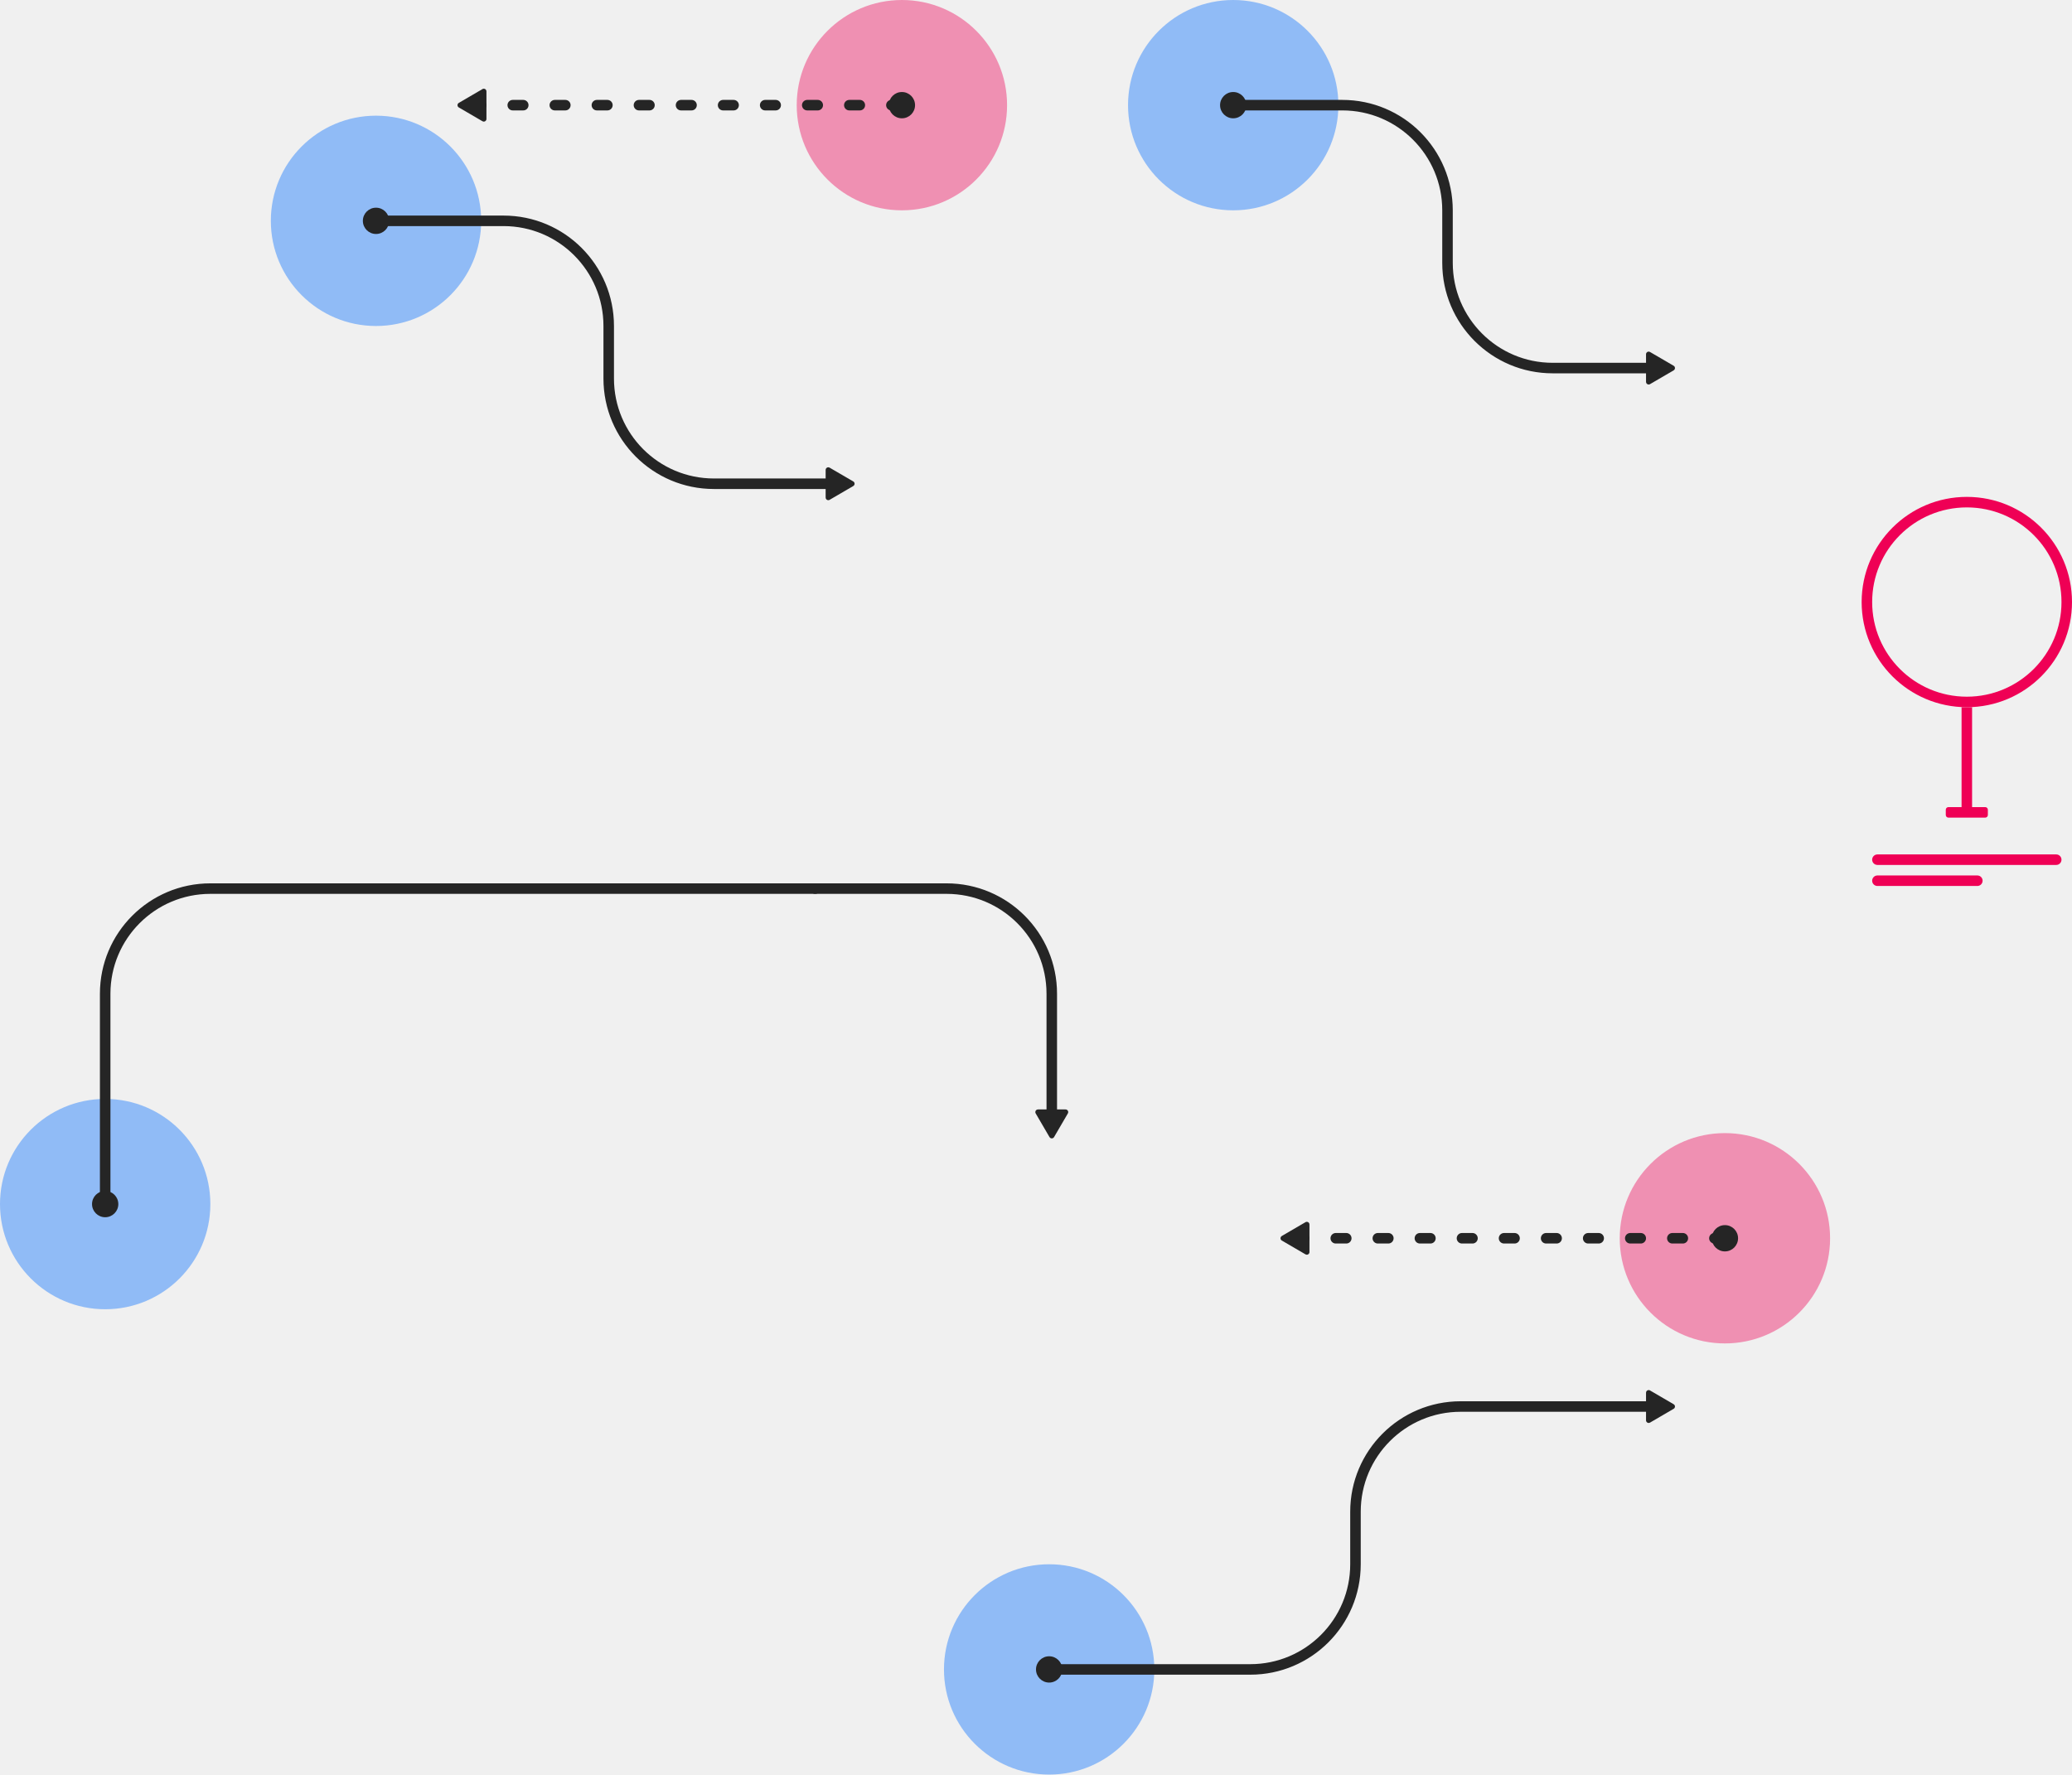
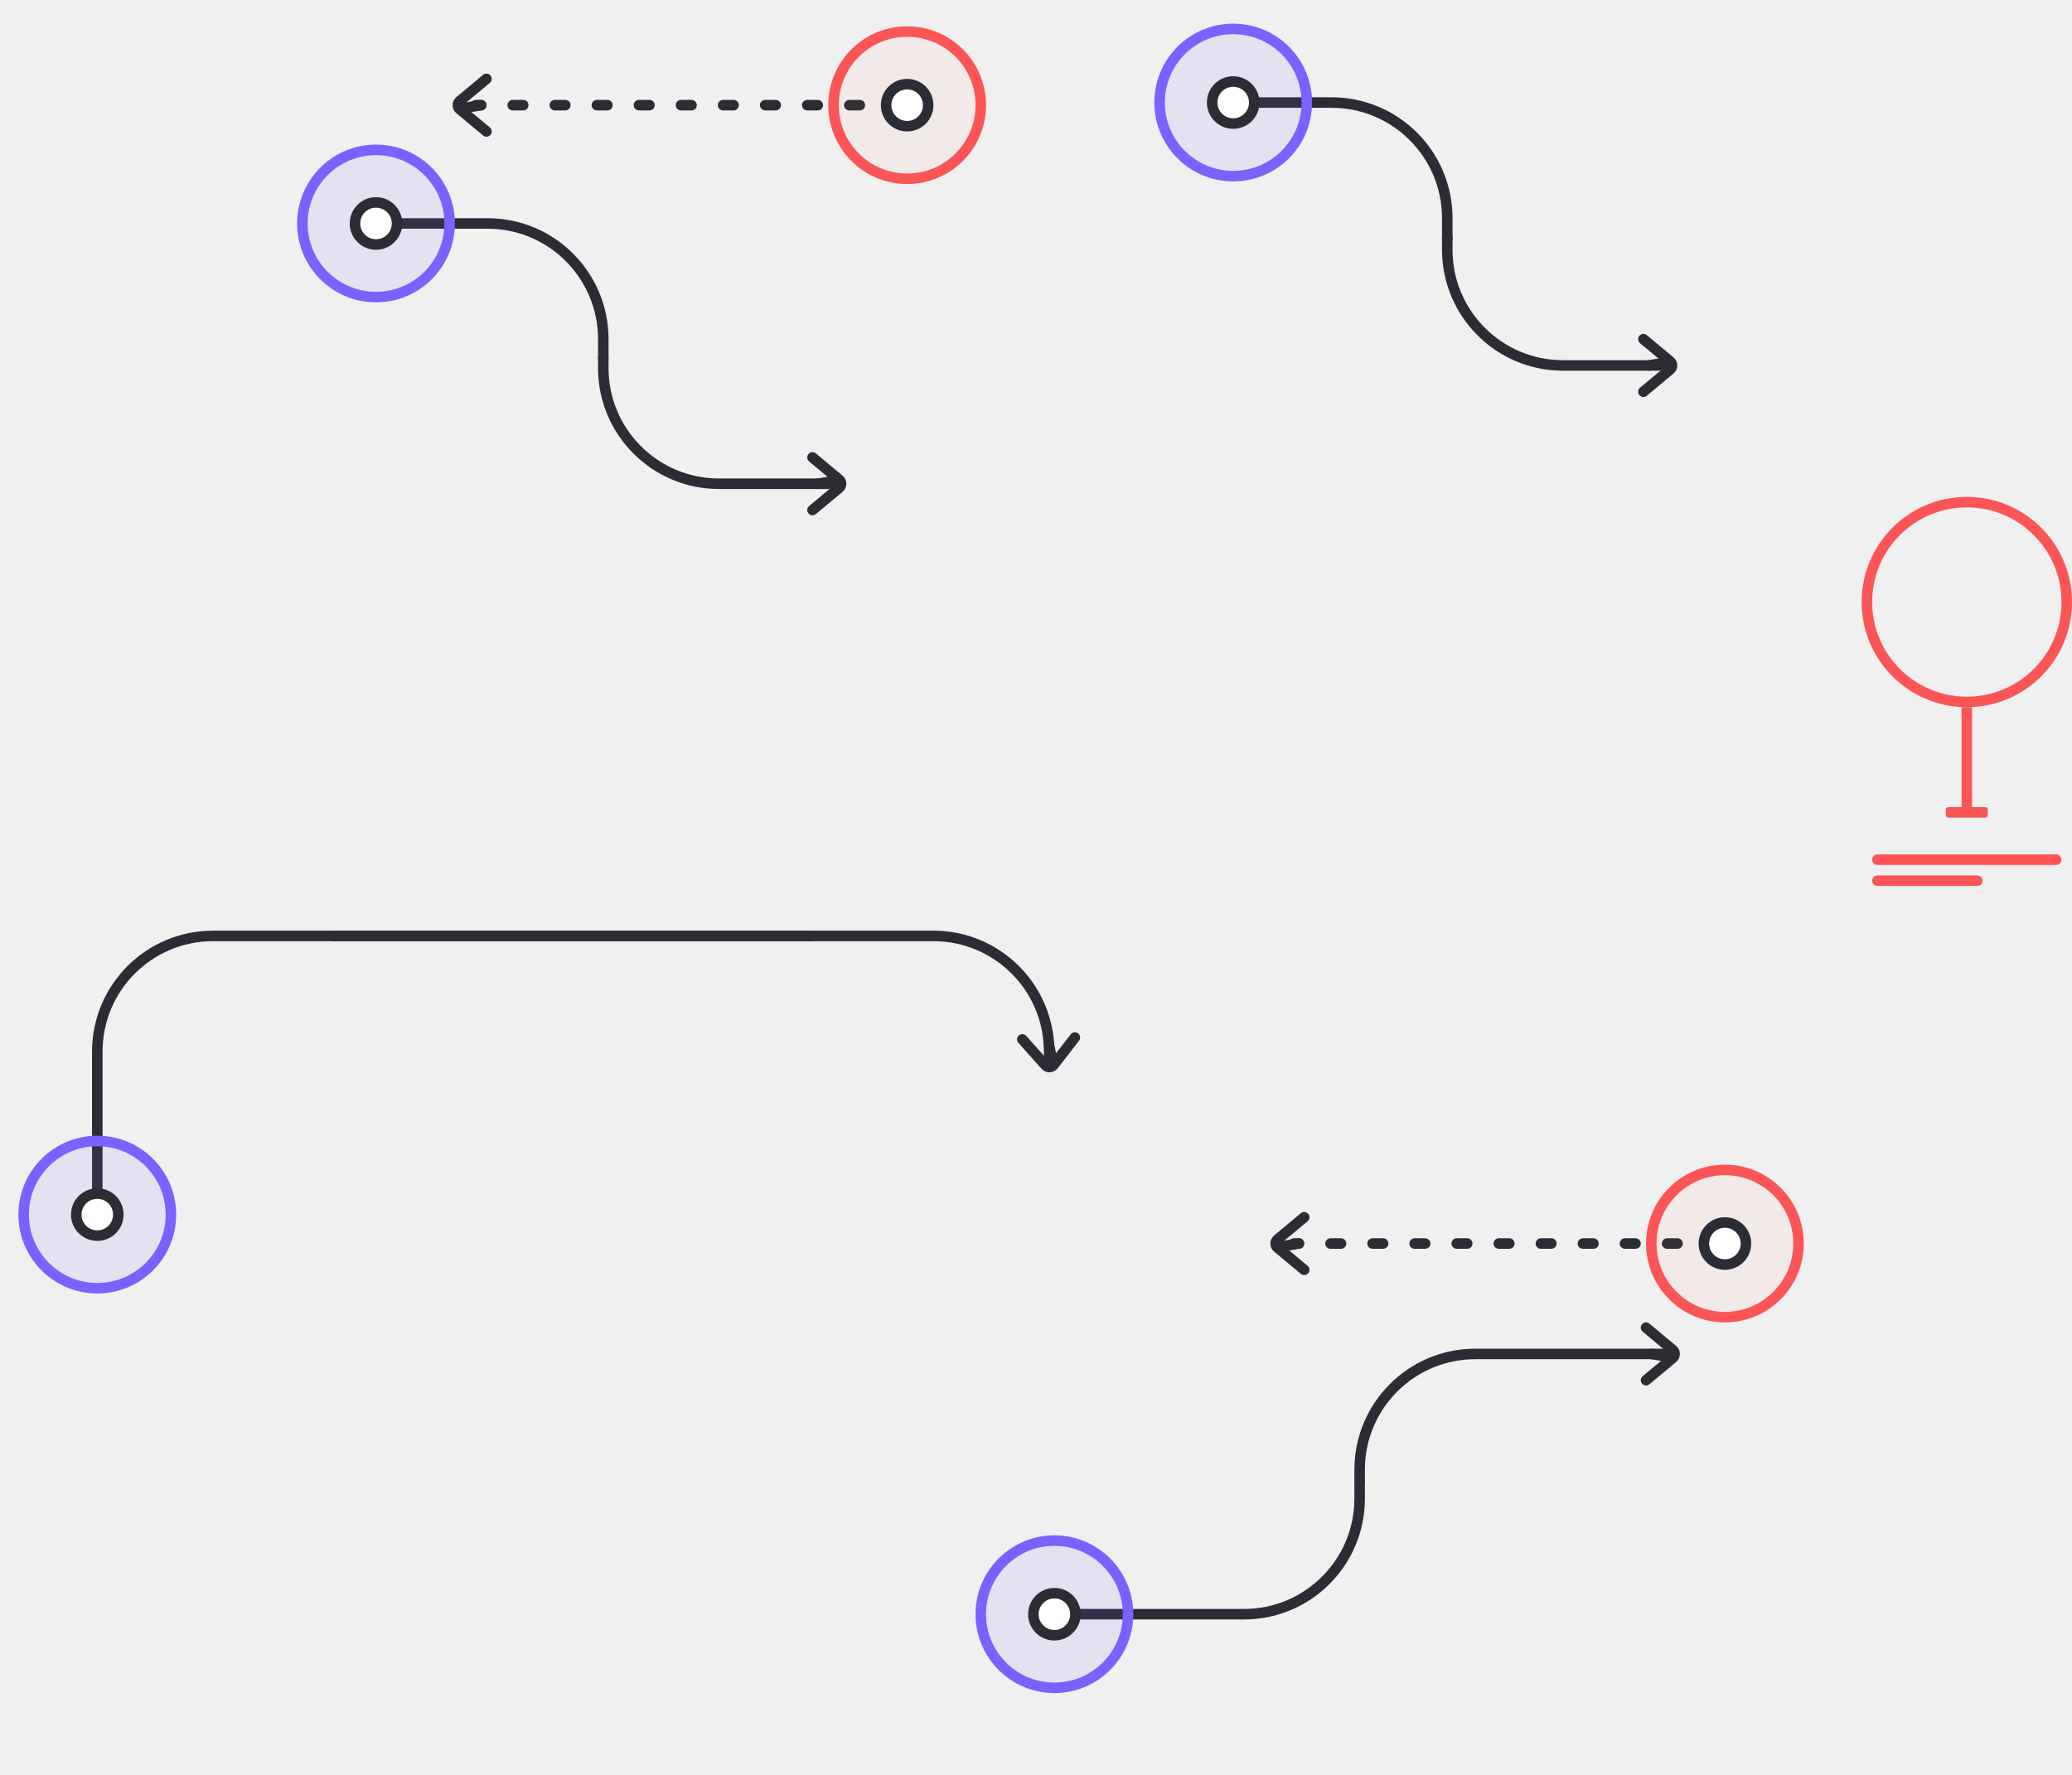
- <svg xmlns="http://www.w3.org/2000/svg" width="788px" height="675px" viewBox="0 0 788 675" version="1.1">
-   <defs />
-   <g id="Page-1" stroke="none" stroke-width="1" fill="none" fill-rule="evenodd">
-     <g id="flow-devices-large" transform="translate(3, -30)">
-       <g id="flow-devices-flows-large" transform="translate(37, 0)">
-         <g id="Tap-/-Up-/-Curve-/-Right-/-Hook" transform="translate(0, 368)">
-           <g id="Assets-/-Tap-/-Default" transform="translate(-40, 80)" fill-rule="evenodd" fill="#006DFF" fill-opacity="0.4">
-             <circle id="Oval" cx="40" cy="40" r="40" />
-           </g>
-           <g id="Flow-/-Up-/-Curve-/-Right-/-Hook">
-             <path d="M2.13162821e-14,120 L2.13162821e-14,40 L2.13162821e-14,40 C1.86108671e-14,17.909 17.909,-1.01527322e-14 40,-1.42108547e-14 L270,0" id="Path" stroke="#252525" stroke-width="4" stroke-linecap="round" />
-             <path d="M270,1.12585494e-14 L320,5.00379973e-15 L320,7.10542736e-14 C342.091,6.69961511e-14 360,17.909 360,40 L360,90" id="hook" stroke="#252525" stroke-width="4" stroke-linecap="round" transform="translate(315, 45) rotate(-360) translate(-315, -45) " />
-             <g id="Assets-/-Cap-/-Arrow-/-Default" transform="translate(360, 90) scale(1, -1) rotate(-90) translate(-360, -90) translate(350, 80)" fill-rule="evenodd" fill="#252525">
-               <path d="M4,15.259 L4,4.741 L4,4.741 C4,4.189 4.448,3.741 5,3.741 C5.177,3.741 5.351,3.788 5.504,3.877 L14.519,9.136 L14.519,9.136 C14.996,9.415 15.157,10.027 14.879,10.504 C14.792,10.653 14.668,10.777 14.519,10.864 L5.504,16.123 L5.504,16.123 C5.027,16.401 4.415,16.24 4.136,15.763 C4.047,15.61 4,15.436 4,15.259 Z" id="shape" />
-             </g>
-             <g id="Assets-/-Cap-/-Circle-/-Default" transform="translate(0, 120) rotate(-90) translate(-0, -120) translate(-10, 110)" fill-rule="evenodd" fill="#252525">
-               <circle id="map/path-end-circle" cx="10" cy="10" r="5" />
-             </g>
-           </g>
-         </g>
-         <g id="Tap-/-Left-/-Arrow-ALT" transform="translate(452, 411)">
-           <g id="Assets-/-Tap-/-ALT" transform="translate(124, 50)" fill-rule="evenodd" fill="#EF0055" fill-opacity="0.4">
-             <circle id="Oval" cx="40" cy="40" r="40" />
-           </g>
-           <g id="Flow-/-Left-/-Arrow-ALT">
-             <path class="fk-path-alt" d="M0,90 L164,90" id="path" stroke="#252525" stroke-width="4" stroke-linecap="round" stroke-linejoin="round" stroke-dasharray="4,12" />
-             <g id="Assets-/-Cap-/-Arrow-/-ALT" transform="translate(0, 90) scale(-1, 1) translate(-0, -90) translate(-10, 80)" fill-rule="evenodd" fill="#252525">
-               <path d="M4,15.259 L4,4.741 L4,4.741 C4,4.189 4.448,3.741 5,3.741 C5.177,3.741 5.351,3.788 5.504,3.877 L14.519,9.136 L14.519,9.136 C14.996,9.415 15.157,10.027 14.879,10.504 C14.792,10.653 14.668,10.777 14.519,10.864 L5.504,16.123 L5.504,16.123 C5.027,16.401 4.415,16.24 4.136,15.763 C4.047,15.61 4,15.436 4,15.259 Z" id="shape" />
-             </g>
-             <g id="Assets-/-Cap-/-Circle-/-ALT" transform="translate(154, 80)" fill-rule="evenodd" fill="#252525">
-               <circle id="map/path-end-circle" cx="10" cy="10" r="5" />
-             </g>
-           </g>
-         </g>
-         <g id="flow4-annotate" transform="translate(658, 259)">
-           <g id="Annotate-/-Down-/-Circle">
-             <path d="M50,80 L50,40 L50,80 Z" id="path" stroke="#EF0055" stroke-width="4" />
-             <g id="Assets-/-Cap-/-Line-/-Vertical" transform="translate(50, 80) rotate(-270) translate(-50, -80) translate(40, 70)" fill-rule="evenodd" fill="#EF0055">
-               <rect id="Rectangle-2" x="8" y="2" width="4" height="16" rx="1" />
-             </g>
-             <g id="Assets-/-Annotate" transform="translate(10, -40)" stroke-width="4" stroke="#EF0055">
-               <circle id="Oval" cx="40" cy="40" r="38" />
-             </g>
-           </g>
-           <rect id="Rectangle-12" fill="#EF0055" x="14" y="96" width="72" height="4" rx="2" />
-           <rect id="Rectangle-12" fill="#EF0055" x="14" y="104" width="42" height="4" rx="2" />
-         </g>
-         <g id="Tap-/-Right-/-Snake-/-Down-/-Default" transform="translate(103, 114)">
-           <g id="Assets-/-Tap-/-Default" transform="translate(-40, -40)" fill-rule="evenodd" fill="#006DFF" fill-opacity="0.4">
-             <circle id="Oval" cx="40" cy="40" r="40" />
-           </g>
-           <g id="Flow-/-Right-/-Snake-/-Down-/-Default">
-             <path d="M0,100 L48.5,100 L48.5,100 C70.591,100 88.5,82.091 88.5,60 L88.5,40 L88.5,40 C88.5,17.909 106.409,4.05812251e-15 128.5,4.73316543e-30 L177,-7.10542736e-15" id="path" stroke="#252525" stroke-width="4" stroke-linecap="round" transform="translate(88.5, 50) scale(1, -1) translate(-88.5, -50) " />
-             <g id="Assets-/-Cap-/-Arrow-/-Default" transform="translate(177, 100) scale(1, -1) translate(-177, -100) translate(167, 90)" fill-rule="evenodd" fill="#252525">
-               <path d="M4,15.259 L4,4.741 L4,4.741 C4,4.189 4.448,3.741 5,3.741 C5.177,3.741 5.351,3.788 5.504,3.877 L14.519,9.136 L14.519,9.136 C14.996,9.415 15.157,10.027 14.879,10.504 C14.792,10.653 14.668,10.777 14.519,10.864 L5.504,16.123 L5.504,16.123 C5.027,16.401 4.415,16.24 4.136,15.763 C4.047,15.61 4,15.436 4,15.259 Z" id="shape" />
-             </g>
-             <g id="Assets-/-Cap-/-Circle-/-Default" transform="translate(0, 0) scale(1, -1) translate(-0, -0) translate(-10, -10)" fill-rule="evenodd" fill="#252525">
-               <circle id="map/path-end-circle" cx="10" cy="10" r="5" />
-             </g>
-           </g>
-         </g>
-         <g id="Tap-/-Right-/-Snake-/-Down-/-Default" transform="translate(429, 70)">
-           <g id="Assets-/-Tap-/-Default" transform="translate(-40, -40)" fill-rule="evenodd" fill="#006DFF" fill-opacity="0.4">
-             <circle id="Oval" cx="40" cy="40" r="40" />
-           </g>
-           <g id="Flow-/-Right-/-Snake-/-Down-/-Default">
-             <path d="M0,100 L41.5,100 L41.5,100 C63.591,100 81.5,82.091 81.5,60 L81.5,40 L81.5,40 C81.5,17.909 99.409,4.05812251e-15 121.5,4.73316543e-30 L163,-7.10542736e-15" id="path" stroke="#252525" stroke-width="4" stroke-linecap="round" transform="translate(81.5, 50) scale(1, -1) translate(-81.5, -50) " />
-             <g id="Assets-/-Cap-/-Arrow-/-Default" transform="translate(163, 100) scale(1, -1) translate(-163, -100) translate(153, 90)" fill-rule="evenodd" fill="#252525">
-               <path d="M4,15.259 L4,4.741 L4,4.741 C4,4.189 4.448,3.741 5,3.741 C5.177,3.741 5.351,3.788 5.504,3.877 L14.519,9.136 L14.519,9.136 C14.996,9.415 15.157,10.027 14.879,10.504 C14.792,10.653 14.668,10.777 14.519,10.864 L5.504,16.123 L5.504,16.123 C5.027,16.401 4.415,16.24 4.136,15.763 C4.047,15.61 4,15.436 4,15.259 Z" id="shape" />
-             </g>
-             <g id="Assets-/-Cap-/-Circle-/-Default" transform="translate(0, 0) scale(1, -1) translate(-0, -0) translate(-10, -10)" fill-rule="evenodd" fill="#252525">
-               <circle id="map/path-end-circle" cx="10" cy="10" r="5" />
-             </g>
-           </g>
-         </g>
-         <g id="Tap-/-Left-/-Arrow-ALT" transform="translate(139, 0)">
-           <g id="Assets-/-Tap-/-ALT" transform="translate(124, 30)" fill-rule="evenodd" fill="#EF0055" fill-opacity="0.4">
-             <circle id="Oval" cx="40" cy="40" r="40" />
-           </g>
-           <g id="Flow-/-Left-/-Arrow-ALT">
-             <path class="fk-path-alt" d="M0,70 L164,70" id="path" stroke="#252525" stroke-width="4" stroke-linecap="round" stroke-linejoin="round" stroke-dasharray="4,12" />
-             <g id="Assets-/-Cap-/-Arrow-/-ALT" transform="translate(0, 70) scale(-1, 1) translate(-0, -70) translate(-10, 60)" fill-rule="evenodd" fill="#252525">
-               <path d="M4,15.259 L4,4.741 L4,4.741 C4,4.189 4.448,3.741 5,3.741 C5.177,3.741 5.351,3.788 5.504,3.877 L14.519,9.136 L14.519,9.136 C14.996,9.415 15.157,10.027 14.879,10.504 C14.792,10.653 14.668,10.777 14.519,10.864 L5.504,16.123 L5.504,16.123 C5.027,16.401 4.415,16.24 4.136,15.763 C4.047,15.61 4,15.436 4,15.259 Z" id="shape" />
-             </g>
-             <g id="Assets-/-Cap-/-Circle-/-ALT" transform="translate(154, 60)" fill-rule="evenodd" fill="#252525">
-               <circle id="map/path-end-circle" cx="10" cy="10" r="5" />
-             </g>
-           </g>
-         </g>
-         <g id="Tap-/-Right-/-Snake-/-Up-/-Default" transform="translate(359, 565)">
-           <g id="Assets-/-Tap-/-Default" transform="translate(-40, 60)" fill-rule="evenodd" fill="#006DFF" fill-opacity="0.4">
-             <circle id="Oval" cx="40" cy="40" r="40" />
-           </g>
-           <g id="Flow-/-Right-/-Snake-/-Up-/-Default">
-             <path d="M0,100 L76.5,100 L76.5,100 C98.591,100 116.5,82.091 116.5,60 L116.5,40 L116.5,40 C116.5,17.909 134.409,3.07846457e-14 156.5,7.10542736e-15 L233,-7.10542736e-15" id="path" stroke="#252525" stroke-width="4" stroke-linecap="round" />
-             <g id="Assets-/-Cap-/-Arrow-/-Default" transform="translate(223, -10)" fill-rule="evenodd" fill="#252525">
-               <path d="M4,15.259 L4,4.741 L4,4.741 C4,4.189 4.448,3.741 5,3.741 C5.177,3.741 5.351,3.788 5.504,3.877 L14.519,9.136 L14.519,9.136 C14.996,9.415 15.157,10.027 14.879,10.504 C14.792,10.653 14.668,10.777 14.519,10.864 L5.504,16.123 L5.504,16.123 C5.027,16.401 4.415,16.24 4.136,15.763 C4.047,15.61 4,15.436 4,15.259 Z" id="shape" />
-             </g>
-             <g id="Assets-/-Cap-/-Circle-/-Default" transform="translate(-10, 90)" fill-rule="evenodd" fill="#252525">
-               <circle id="map/path-end-circle" cx="10" cy="10" r="5" />
-             </g>
-           </g>
-         </g>
-       </g>
-     </g>
+ <svg xmlns="http://www.w3.org/2000/svg" width="788" height="675" viewBox="0 0 788 675" fill="none">
+   <g clip-path="url(#clip0)">
+     <path fill-rule="evenodd" clip-rule="evenodd" d="M748 309V269V309Z" stroke="#FC5555" stroke-width="4" />
+     <path d="M756 310V308C756 307.448 755.552 307 755 307H741C740.448 307 740 307.448 740 308V310C740 310.552 740.448 311 741 311H755C755.552 311 756 310.552 756 310Z" fill="#FC5555" />
+     <path d="M748 267C768.987 267 786 249.987 786 229C786 208.013 768.987 191 748 191C727.013 191 710 208.013 710 229C710 249.987 727.013 267 748 267Z" stroke="#FC5555" stroke-width="4" />
+     <path d="M782 325H714C712.895 325 712 325.895 712 327C712 328.105 712.895 329 714 329H782C783.105 329 784 328.105 784 327C784 325.895 783.105 325 782 325Z" fill="#FC5555" />
+     <path d="M752 333H714C712.895 333 712 333.895 712 335C712 336.105 712.895 337 714 337H752C753.105 337 754 336.105 754 335C754 333.895 753.105 333 752 333Z" fill="#FC5555" />
+     <path d="M229.436 136L229.436 129C229.437 104.699 209.737 85 185.437 85L143 85" stroke="#2B2C34" stroke-width="4" stroke-linecap="round" stroke-linejoin="round" />
+     <path d="M229.437 136L229.437 140C229.437 164.301 249.136 184 273.437 184L315 184" stroke="#2B2C34" stroke-width="4" stroke-linecap="round" stroke-linejoin="round" />
+     <path d="M309 174L319.156 182.464C320.116 183.263 320.116 184.737 319.156 185.536L309 194" stroke="#2B2C34" stroke-width="4" stroke-linecap="round" stroke-linejoin="round" />
+     <line x1="2" y1="-2" x2="8" y2="-1" transform="matrix(1 0 0 -1 309 182)" stroke="#2B2C34" stroke-width="4" stroke-linecap="round" stroke-linejoin="round" />
+     <path d="M171 85C171 100.464 158.464 113 143 113C127.536 113 115 100.464 115 85C115 69.536 127.536 57 143 57C158.464 57 171 69.536 171 85Z" fill="#7B61FF" fill-opacity="0.1" stroke="#7B61FF" stroke-width="4" stroke-linecap="round" stroke-linejoin="round" />
+     <path fill-rule="evenodd" clip-rule="evenodd" d="M143 93C147.418 93 151 89.418 151 85C151 80.582 147.418 77 143 77C138.582 77 135 80.582 135 85C135 89.418 138.582 93 143 93Z" fill="white" stroke="#2B2C34" stroke-width="4" stroke-linecap="round" stroke-linejoin="round" />
+     <path d="M550.411 91L550.411 83C550.411 58.7 530.712 39 506.411 39L469 39" stroke="#2B2C34" stroke-width="4" stroke-linecap="round" stroke-linejoin="round" />
+     <path d="M550.411 90L550.411 95C550.411 119.301 570.111 139 594.411 139L631 139" stroke="#2B2C34" stroke-width="4" stroke-linecap="round" stroke-linejoin="round" />
+     <path d="M625 129L635.156 137.464C636.116 138.263 636.116 139.737 635.156 140.536L625 149" stroke="#2B2C34" stroke-width="4" stroke-linecap="round" stroke-linejoin="round" />
+     <line x1="2" y1="-2" x2="8" y2="-1" transform="matrix(1 0 0 -1 625 137)" stroke="#2B2C34" stroke-width="4" stroke-linecap="round" stroke-linejoin="round" />
+     <path d="M497 39C497 54.464 484.464 67 469 67C453.536 67 441 54.464 441 39C441 23.536 453.536 11 469 11C484.464 11 497 23.536 497 39Z" fill="#7B61FF" fill-opacity="0.1" stroke="#7B61FF" stroke-width="4" stroke-linecap="round" stroke-linejoin="round" />
+     <path fill-rule="evenodd" clip-rule="evenodd" d="M469 47C473.418 47 477 43.418 477 39C477 34.582 473.418 31 469 31C464.582 31 461 34.582 461 39C461 43.418 464.582 47 469 47Z" fill="white" stroke="#2B2C34" stroke-width="4" stroke-linecap="round" stroke-linejoin="round" />
+     <path d="M517.086 563L517.086 570C517.086 594.301 497.386 614 473.086 614L401 614" stroke="#2B2C34" stroke-width="4" stroke-linecap="round" stroke-linejoin="round" />
+     <path d="M517.086 563L517.086 559C517.086 534.699 536.785 515 561.086 515L632 515" stroke="#2B2C34" stroke-width="4" stroke-linecap="round" stroke-linejoin="round" />
+     <path d="M626 525L636.156 516.536C637.116 515.737 637.116 514.263 636.156 513.464L626 505" stroke="#2B2C34" stroke-width="4" stroke-linecap="round" stroke-linejoin="round" />
+     <line x1="628" y1="515" x2="634" y2="516" stroke="#2B2C34" stroke-width="4" stroke-linecap="round" stroke-linejoin="round" />
+     <path d="M429 614C429 598.536 416.464 586 401 586C385.536 586 373 598.536 373 614C373 629.464 385.536 642 401 642C416.464 642 429 629.464 429 614Z" fill="#7B61FF" fill-opacity="0.1" stroke="#7B61FF" stroke-width="4" stroke-linecap="round" stroke-linejoin="round" />
+     <path fill-rule="evenodd" clip-rule="evenodd" d="M401 606C405.418 606 409 609.582 409 614C409 618.418 405.418 622 401 622C396.582 622 393 618.418 393 614C393 609.582 396.582 606 401 606Z" fill="white" stroke="#2B2C34" stroke-width="4" stroke-linecap="round" stroke-linejoin="round" />
+     <line x1="2" y1="-2" x2="164" y2="-2" transform="matrix(-1 0 0 1 345 42)" stroke="#2B2C34" stroke-width="4" stroke-linecap="round" stroke-linejoin="round" class="fk-path-alt" stroke-dasharray="4 12" />
+     <path d="M317 40C317 55.464 329.536 68 345 68C360.464 68 373 55.464 373 40C373 24.536 360.464 12 345 12C329.536 12 317 24.536 317 40Z" fill="#F56D4E" fill-opacity="0.05" stroke="#FC5555" stroke-width="4" stroke-linecap="round" stroke-linejoin="round" />
+     <path fill-rule="evenodd" clip-rule="evenodd" d="M345 48C340.582 48 337 44.418 337 40C337 35.582 340.582 32 345 32C349.418 32 353 35.582 353 40C353 44.418 349.418 48 345 48Z" fill="white" stroke="#2B2C34" stroke-width="4" stroke-linecap="round" stroke-linejoin="round" />
+     <path d="M185 50L174.844 41.536C173.884 40.737 173.884 39.263 174.844 38.464L185 30" stroke="#2B2C34" stroke-width="4" stroke-linecap="round" stroke-linejoin="round" />
+     <line x1="2" y1="-2" x2="8" y2="-1" transform="matrix(-1 0 0 1 185 42)" stroke="#2B2C34" stroke-width="4" stroke-linecap="round" stroke-linejoin="round" />
+     <line x1="2" y1="-2" x2="164" y2="-2" transform="matrix(-1 0 0 1 656 475)" stroke="#2B2C34" stroke-width="4" stroke-linecap="round" stroke-linejoin="round" class="fk-path-alt" stroke-dasharray="4 12" />
+     <path d="M628 473C628 488.464 640.536 501 656 501C671.464 501 684 488.464 684 473C684 457.536 671.464 445 656 445C640.536 445 628 457.536 628 473Z" fill="#F56D4E" fill-opacity="0.05" stroke="#FC5555" stroke-width="4" stroke-linecap="round" stroke-linejoin="round" />
+     <path fill-rule="evenodd" clip-rule="evenodd" d="M656 481C651.582 481 648 477.418 648 473C648 468.582 651.582 465 656 465C660.418 465 664 468.582 664 473C664 477.418 660.418 481 656 481Z" fill="white" stroke="#2B2C34" stroke-width="4" stroke-linecap="round" stroke-linejoin="round" />
+     <path d="M496 483L485.844 474.536C484.884 473.737 484.884 472.263 485.844 471.464L496 463" stroke="#2B2C34" stroke-width="4" stroke-linecap="round" stroke-linejoin="round" />
+     <line x1="2" y1="-2" x2="8" y2="-1" transform="matrix(-1 0 0 1 496 475)" stroke="#2B2C34" stroke-width="4" stroke-linecap="round" stroke-linejoin="round" />
+     <path d="M399 401L399 400C399 375.699 379.301 356 355 356L127 356" stroke="#2B2C34" stroke-width="4" stroke-linecap="round" stroke-linejoin="round" />
+     <path d="M309 356L81 356C56.7 356 37 375.699 37 400L37 462" stroke="#2B2C34" stroke-width="4" stroke-linecap="round" stroke-linejoin="round" />
+     <path d="M408.784 394.655L400.68 405.1C399.915 406.087 398.442 406.138 397.609 405.207L388.796 395.353" stroke="#2B2C34" stroke-width="4" stroke-linecap="round" stroke-linejoin="round" />
+     <line x1="2" y1="-2" x2="8" y2="-1" transform="matrix(0.0348995 0.999391 0.999391 -0.0348996 400.789 394.934)" stroke="#2B2C34" stroke-width="4" stroke-linecap="round" stroke-linejoin="round" />
+     <path d="M37 434C21.536 434 9 446.536 9 462C9 477.464 21.536 490 37 490C52.464 490 65 477.464 65 462C65 446.536 52.464 434 37 434Z" fill="#7B61FF" fill-opacity="0.1" stroke="#7B61FF" stroke-width="4" stroke-linecap="round" stroke-linejoin="round" />
+     <path fill-rule="evenodd" clip-rule="evenodd" d="M29 462C29 457.582 32.582 454 37 454C41.418 454 45 457.582 45 462C45 466.418 41.418 470 37 470C32.582 470 29 466.418 29 462Z" fill="white" stroke="#2B2C34" stroke-width="4" stroke-linecap="round" stroke-linejoin="round" />
  </g>
+   <defs>
+     <clipPath id="clip0">
+       <rect width="788" height="675" fill="white" />
+     </clipPath>
+   </defs>
</svg>
